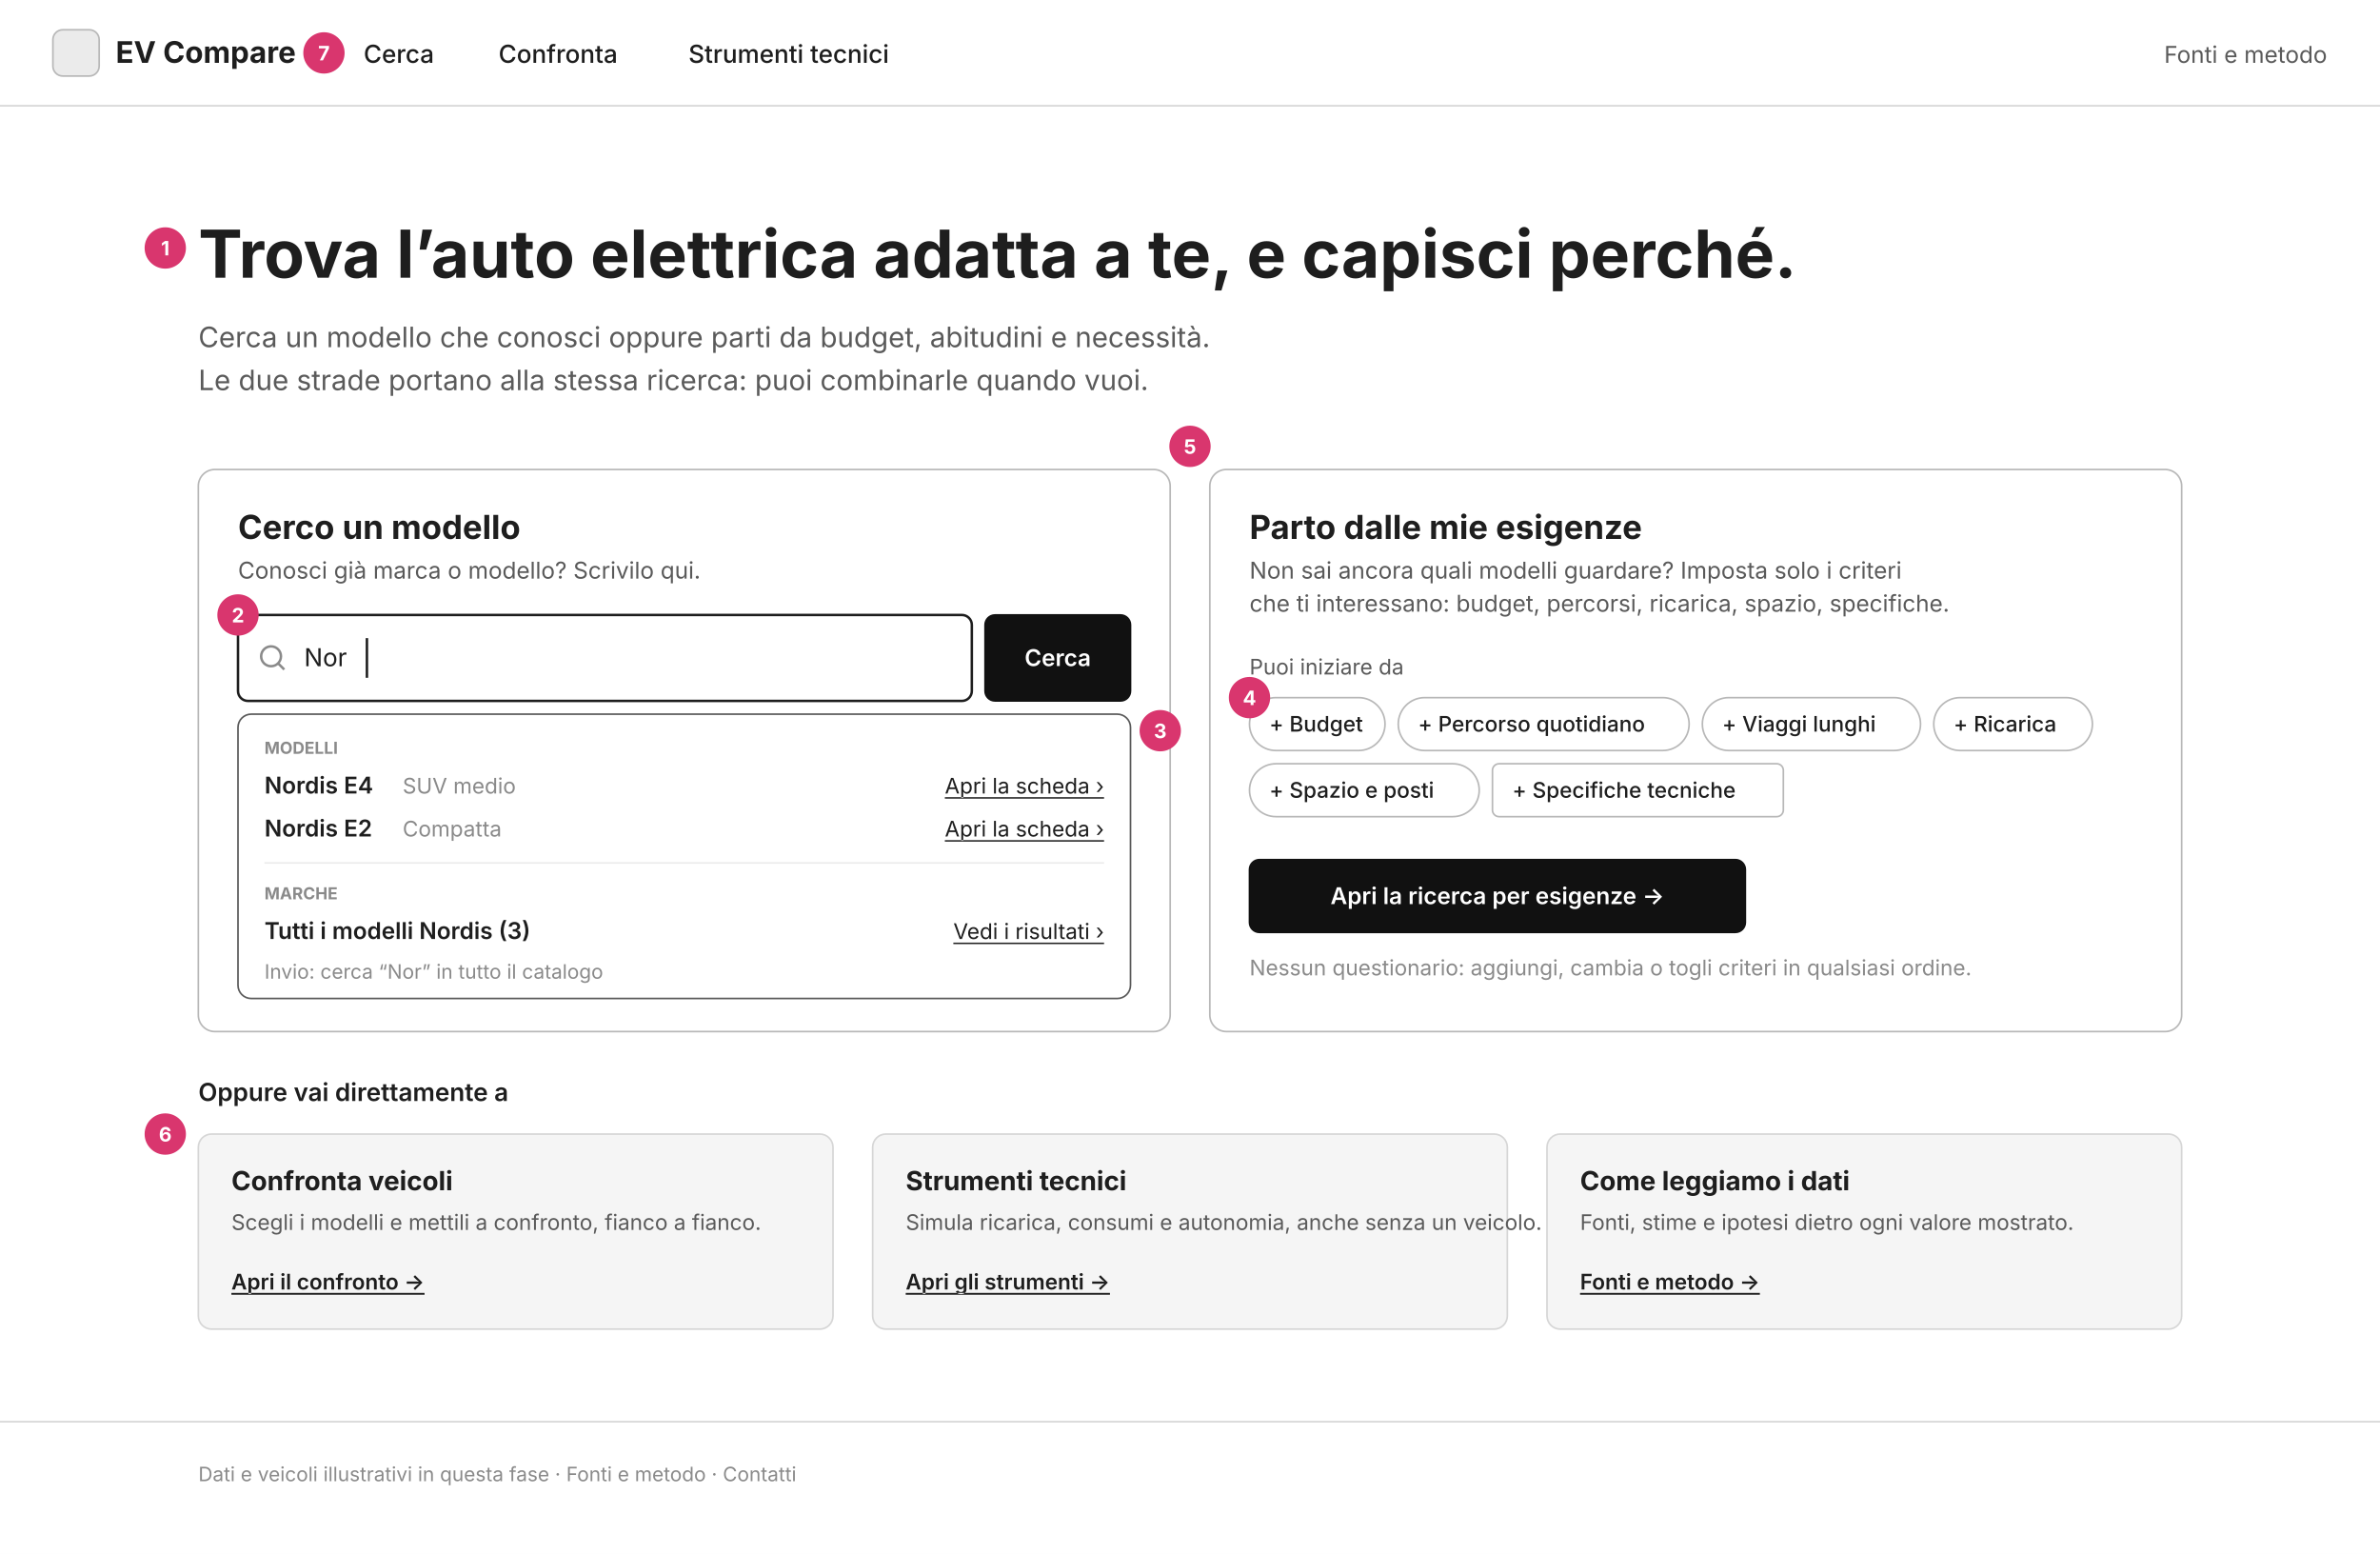
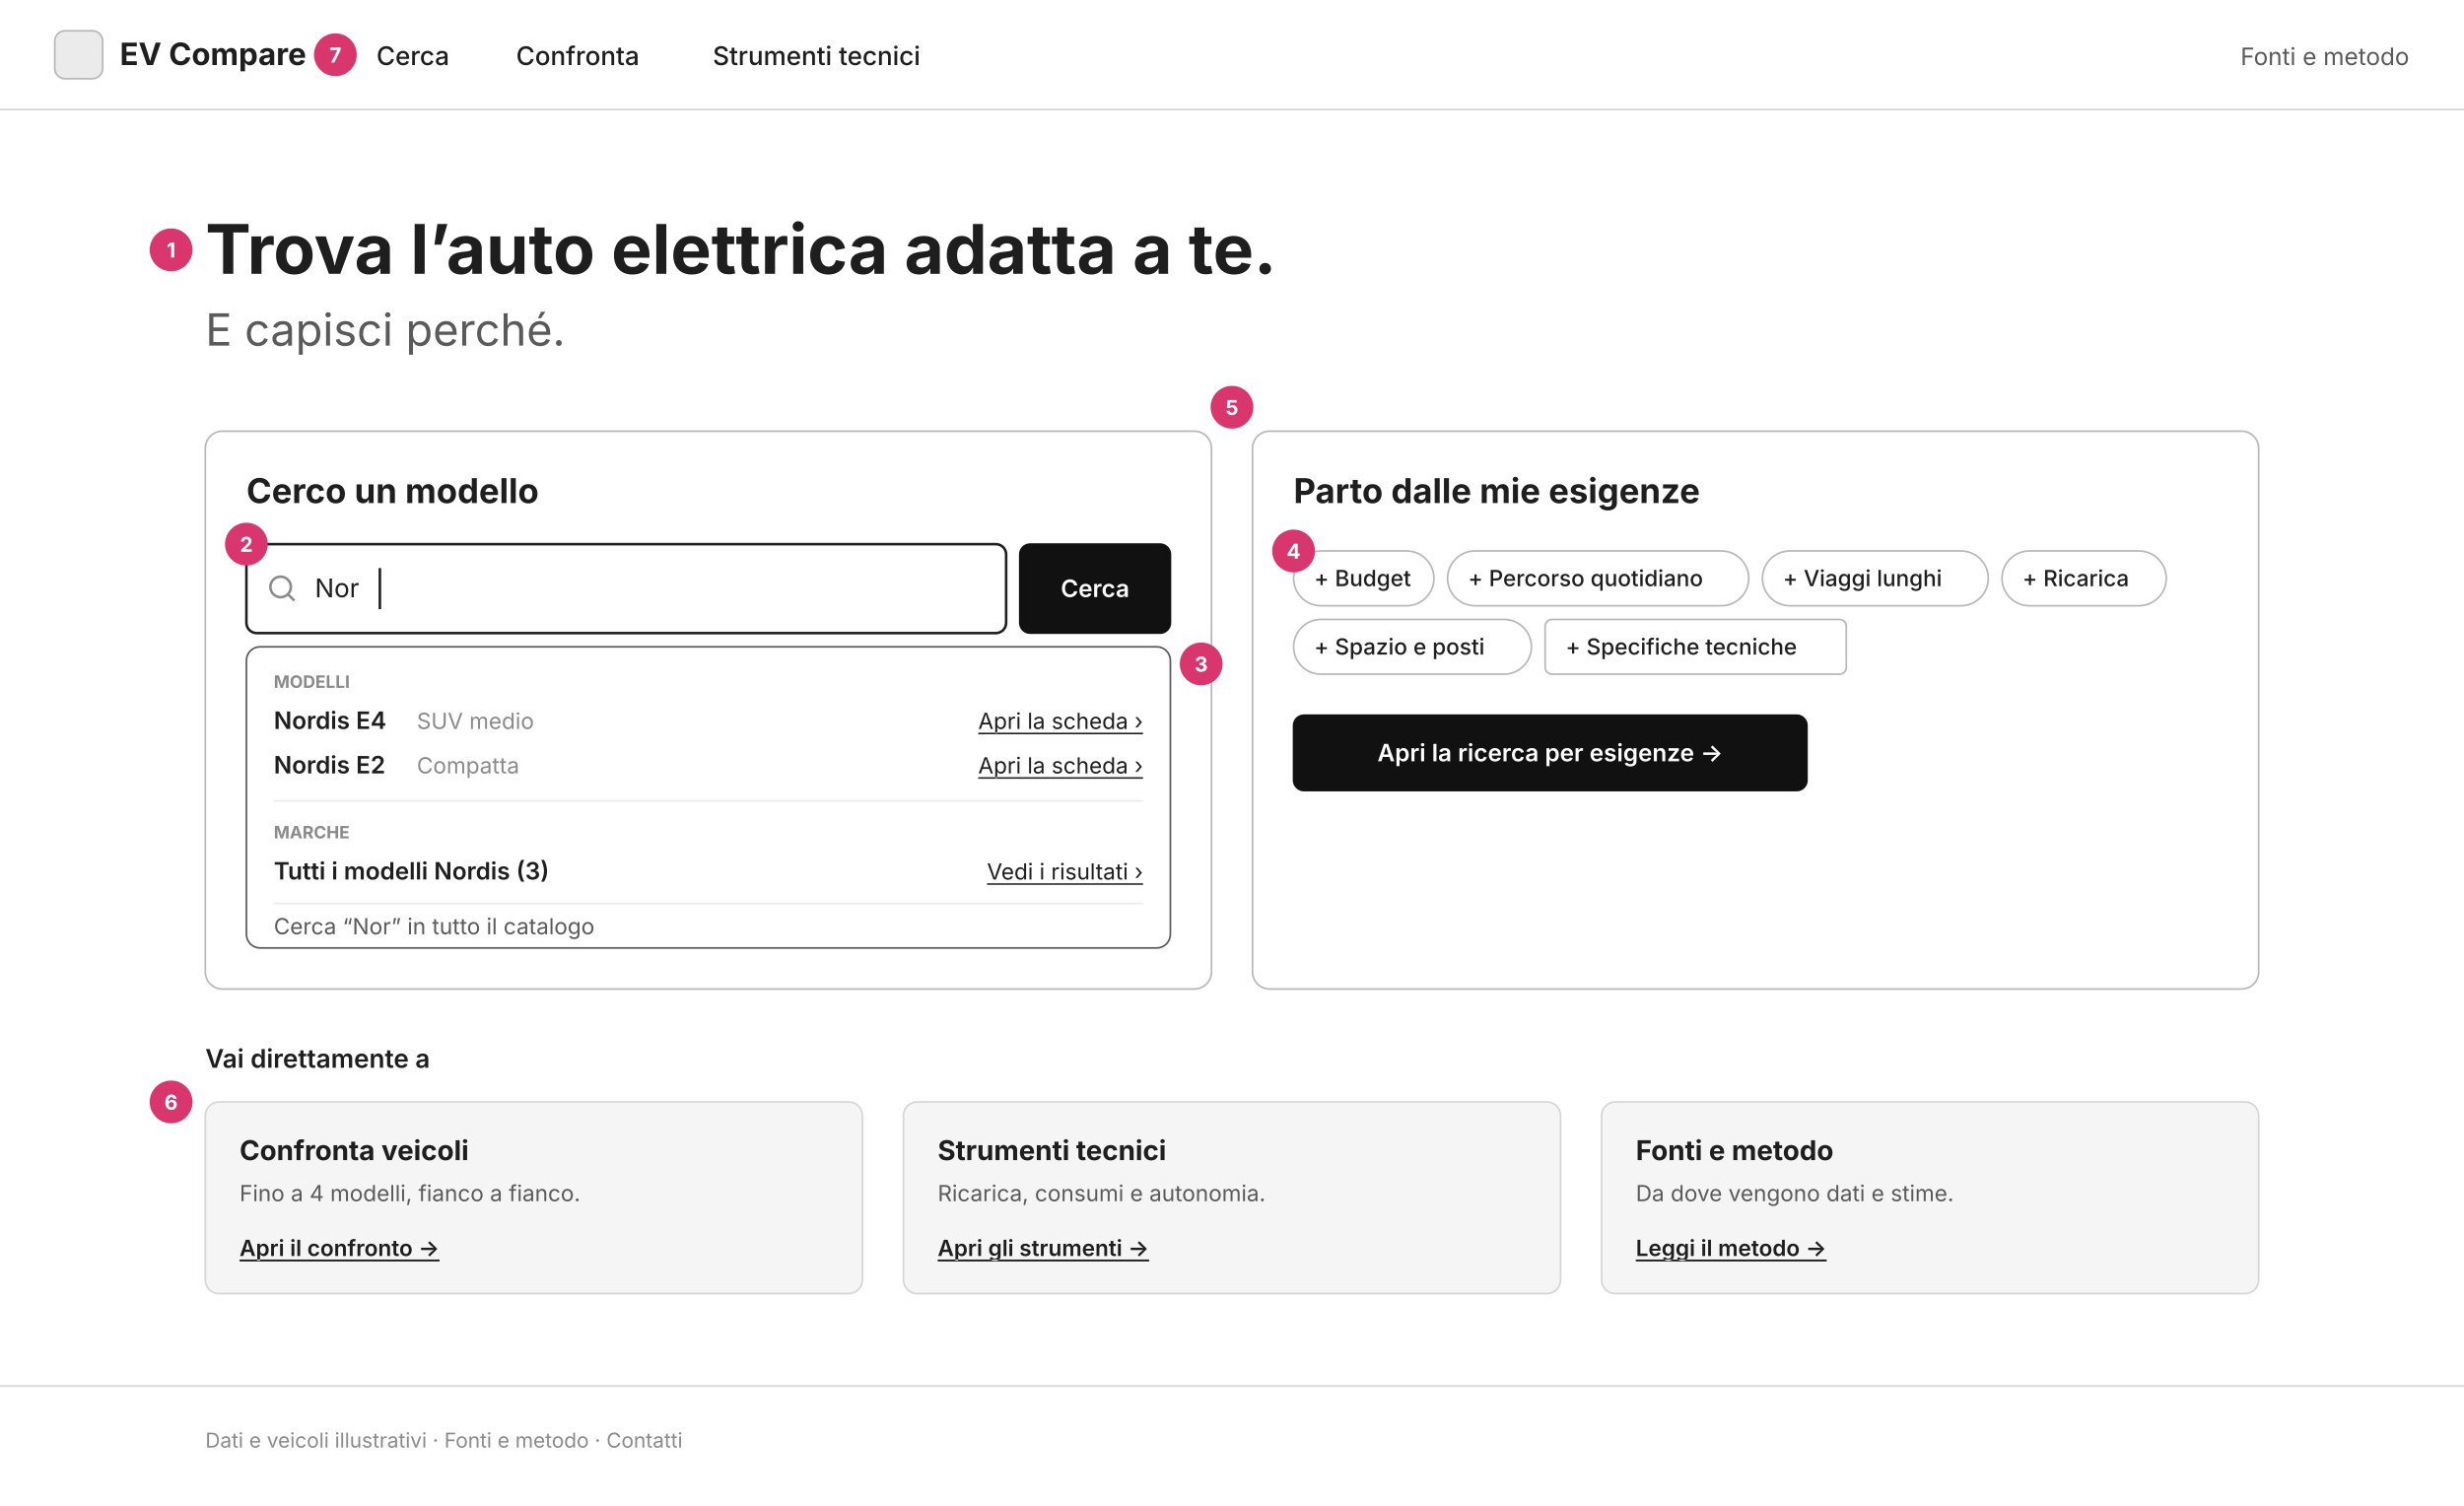
- <svg xmlns="http://www.w3.org/2000/svg" width="1440" height="940" viewBox="0 0 1440 940">
-   <rect id="Frame background" x="0" y="0" width="1440" height="940" fill="#FFFFFF" />
+ <svg xmlns="http://www.w3.org/2000/svg" width="1440" height="880" viewBox="0 0 1440 880">
+   <rect id="Frame background" x="0" y="0" width="1440" height="880" fill="#FFFFFF" />
  <g id="Landing Page">
    <g id="Navigation">
      <rect id="rect-1" x="0" y="0" width="1440" height="64" fill="#FFFFFF" />
      <line id="line-2" x1="0" y1="64" x2="1440" y2="64" stroke="#D6D6D6" stroke-width="1" />
      <rect id="Logo placeholder" x="32" y="18" width="28" height="28" fill="#EBEBEB" rx="6" stroke="#B8B8B8" stroke-width="1" />
      <text id="Product name" x="70" y="38" font-family="Inter, Arial, Helvetica, sans-serif" font-size="18" font-weight="700" fill="#1E1E1E">EV Compare</text>
      <text id="Nav: Cerca" x="220" y="38" font-family="Inter, Arial, Helvetica, sans-serif" font-size="15" font-weight="500" fill="#1E1E1E">Cerca</text>
      <text id="Nav: Confronta" x="301.625" y="38" font-family="Inter, Arial, Helvetica, sans-serif" font-size="15" font-weight="500" fill="#1E1E1E">Confronta</text>
      <text id="Nav: Strumenti tecnici" x="416.55" y="38" font-family="Inter, Arial, Helvetica, sans-serif" font-size="15" font-weight="500" fill="#1E1E1E">Strumenti tecnici</text>
      <text id="Nav: Fonti e metodo" x="1408" y="38" font-family="Inter, Arial, Helvetica, sans-serif" font-size="14" font-weight="400" fill="#5A5A5A" text-anchor="end">Fonti e metodo</text>
    </g>
    <g id="Purpose">
-       <text id="Text: Trova l’auto elettrica adatt" x="120" y="168" font-family="Inter, Arial, Helvetica, sans-serif" font-size="40" font-weight="700" fill="#1E1E1E">Trova l’auto elettrica adatta a te, e capisci perché.</text>
-       <text id="Text: Cerca un modello che conosci" x="120" y="210" font-family="Inter, Arial, Helvetica, sans-serif" font-size="17" font-weight="400" fill="#5A5A5A">Cerca un modello che conosci oppure parti da budget, abitudini e necessità.</text>
-       <text id="Text: Le due strade portano alla s" x="120" y="236" font-family="Inter, Arial, Helvetica, sans-serif" font-size="17" font-weight="400" fill="#5A5A5A">Le due strade portano alla stessa ricerca: puoi combinarle quando vuoi.</text>
+       <text id="Text: Trova l’auto elettrica adatt" x="120" y="160" font-family="Inter, Arial, Helvetica, sans-serif" font-size="40" font-weight="700" fill="#1E1E1E">Trova l’auto elettrica adatta a te.</text>
+       <text id="Text: E capisci perché." x="120" y="202" font-family="Inter, Arial, Helvetica, sans-serif" font-size="26" font-weight="400" fill="#5A5A5A">E capisci perché.</text>
    </g>
    <g id="Entry: search a model">
-       <rect id="rect-3" x="120" y="284" width="588" height="340" fill="#FFFFFF" rx="10" stroke="#B8B8B8" stroke-width="1" />
-       <text id="Text: Cerco un modello" x="144" y="326" font-family="Inter, Arial, Helvetica, sans-serif" font-size="20" font-weight="700" fill="#1E1E1E">Cerco un modello</text>
-       <text id="Text: Conosci già marca o modello?" x="144" y="350" font-family="Inter, Arial, Helvetica, sans-serif" font-size="14" font-weight="400" fill="#5A5A5A">Conosci già marca o modello? Scrivilo qui.</text>
+       <rect id="rect-3" x="120" y="252" width="588" height="326" fill="#FFFFFF" rx="10" stroke="#B8B8B8" stroke-width="1" />
+       <text id="Text: Cerco un modello" x="144" y="294" font-family="Inter, Arial, Helvetica, sans-serif" font-size="20" font-weight="700" fill="#1E1E1E">Cerco un modello</text>
      <g id="Search: make or model (typing)">
-         <rect id="rect-4" x="144" y="372" width="444" height="52" fill="#FFFFFF" rx="6" stroke="#1E1E1E" stroke-width="1.5" />
-         <circle id="circle-5" cx="164" cy="397" r="6" fill="none" stroke="#8A8A8A" stroke-width="1.5" />
-         <line id="line-6" x1="168" y1="401" x2="172" y2="405" stroke="#8A8A8A" stroke-width="1.5" />
-         <text id="Text: Nor" x="184" y="403" font-family="Inter, Arial, Helvetica, sans-serif" font-size="15" font-weight="400" fill="#1E1E1E">Nor</text>
+         <rect id="rect-4" x="144" y="318" width="444" height="52" fill="#FFFFFF" rx="6" stroke="#1E1E1E" stroke-width="1.5" />
+         <circle id="circle-5" cx="164" cy="343" r="6" fill="none" stroke="#8A8A8A" stroke-width="1.5" />
+         <line id="line-6" x1="168" y1="347" x2="172" y2="351" stroke="#8A8A8A" stroke-width="1.5" />
+         <text id="Text: Nor" x="184" y="349" font-family="Inter, Arial, Helvetica, sans-serif" font-size="15" font-weight="400" fill="#1E1E1E">Nor</text>
      </g>
-       <line id="Caret" x1="222" y1="386" x2="222" y2="410" stroke="#1E1E1E" stroke-width="1.5" />
+       <line id="Caret" x1="222" y1="332" x2="222" y2="356" stroke="#1E1E1E" stroke-width="1.5" />
      <g id="Button: Cerca">
-         <rect id="rect-7" x="596" y="372" width="88" height="52" fill="#111111" rx="6" stroke="#111111" stroke-width="1" />
-         <text id="Text: Cerca" x="640" y="402.9" font-family="Inter, Arial, Helvetica, sans-serif" font-size="14" font-weight="600" fill="#FFFFFF" text-anchor="middle">Cerca</text>
+         <rect id="rect-7" x="596" y="318" width="88" height="52" fill="#111111" rx="6" stroke="#111111" stroke-width="1" />
+         <text id="Text: Cerca" x="640" y="348.9" font-family="Inter, Arial, Helvetica, sans-serif" font-size="14" font-weight="600" fill="#FFFFFF" text-anchor="middle">Cerca</text>
      </g>
      <g id="Typeahead suggestions">
-         <rect id="rect-8" x="144" y="432" width="540" height="172" fill="#FFFFFF" rx="8" stroke="#5A5A5A" stroke-width="1" />
-         <text id="Text: MODELLI" x="160" y="456" font-family="Inter, Arial, Helvetica, sans-serif" font-size="10" font-weight="700" fill="#8A8A8A">MODELLI</text>
-         <text id="Text: Nordis E4" x="160" y="480" font-family="Inter, Arial, Helvetica, sans-serif" font-size="14" font-weight="600" fill="#1E1E1E">Nordis E4</text>
-         <text id="Text: SUV medio" x="243.6" y="480" font-family="Inter, Arial, Helvetica, sans-serif" font-size="13" font-weight="400" fill="#8A8A8A">SUV medio</text>
-         <text id="Text: Apri la scheda ›" x="668" y="480" font-family="Inter, Arial, Helvetica, sans-serif" font-size="13" font-weight="400" fill="#1E1E1E" text-anchor="end" text-decoration="underline">Apri la scheda ›</text>
-         <text id="Text: Nordis E2" x="160" y="506" font-family="Inter, Arial, Helvetica, sans-serif" font-size="14" font-weight="600" fill="#1E1E1E">Nordis E2</text>
-         <text id="Text: Compatta" x="243.6" y="506" font-family="Inter, Arial, Helvetica, sans-serif" font-size="13" font-weight="400" fill="#8A8A8A">Compatta</text>
-         <text id="Text: Apri la scheda ›" x="668" y="506" font-family="Inter, Arial, Helvetica, sans-serif" font-size="13" font-weight="400" fill="#1E1E1E" text-anchor="end" text-decoration="underline">Apri la scheda ›</text>
-         <line id="line-9" x1="160" y1="522" x2="668" y2="522" stroke="#EBEBEB" stroke-width="1" />
-         <text id="Text: MARCHE" x="160" y="544" font-family="Inter, Arial, Helvetica, sans-serif" font-size="10" font-weight="700" fill="#8A8A8A">MARCHE</text>
-         <text id="Text: Tutti i modelli Nordis (3)" x="160" y="568" font-family="Inter, Arial, Helvetica, sans-serif" font-size="14" font-weight="600" fill="#1E1E1E">Tutti i modelli Nordis (3)</text>
-         <text id="Text: Vedi i risultati ›" x="668" y="568" font-family="Inter, Arial, Helvetica, sans-serif" font-size="13" font-weight="400" fill="#1E1E1E" text-anchor="end" text-decoration="underline">Vedi i risultati ›</text>
-         <text id="Text: Invio: cerca “Nor” in tutto " x="160" y="592" font-family="Inter, Arial, Helvetica, sans-serif" font-size="12" font-weight="400" fill="#8A8A8A">Invio: cerca “Nor” in tutto il catalogo</text>
+         <rect id="rect-8" x="144" y="378" width="540" height="176" fill="#FFFFFF" rx="8" stroke="#5A5A5A" stroke-width="1" />
+         <text id="Text: MODELLI" x="160" y="402" font-family="Inter, Arial, Helvetica, sans-serif" font-size="10" font-weight="700" fill="#8A8A8A">MODELLI</text>
+         <text id="Text: Nordis E4" x="160" y="426" font-family="Inter, Arial, Helvetica, sans-serif" font-size="14" font-weight="600" fill="#1E1E1E">Nordis E4</text>
+         <text id="Text: SUV medio" x="243.6" y="426" font-family="Inter, Arial, Helvetica, sans-serif" font-size="13" font-weight="400" fill="#8A8A8A">SUV medio</text>
+         <text id="Text: Apri la scheda ›" x="668" y="426" font-family="Inter, Arial, Helvetica, sans-serif" font-size="13" font-weight="400" fill="#1E1E1E" text-anchor="end" text-decoration="underline">Apri la scheda ›</text>
+         <text id="Text: Nordis E2" x="160" y="452" font-family="Inter, Arial, Helvetica, sans-serif" font-size="14" font-weight="600" fill="#1E1E1E">Nordis E2</text>
+         <text id="Text: Compatta" x="243.6" y="452" font-family="Inter, Arial, Helvetica, sans-serif" font-size="13" font-weight="400" fill="#8A8A8A">Compatta</text>
+         <text id="Text: Apri la scheda ›" x="668" y="452" font-family="Inter, Arial, Helvetica, sans-serif" font-size="13" font-weight="400" fill="#1E1E1E" text-anchor="end" text-decoration="underline">Apri la scheda ›</text>
+         <line id="line-9" x1="160" y1="468" x2="668" y2="468" stroke="#EBEBEB" stroke-width="1" />
+         <text id="Text: MARCHE" x="160" y="490" font-family="Inter, Arial, Helvetica, sans-serif" font-size="10" font-weight="700" fill="#8A8A8A">MARCHE</text>
+         <text id="Text: Tutti i modelli Nordis (3)" x="160" y="514" font-family="Inter, Arial, Helvetica, sans-serif" font-size="14" font-weight="600" fill="#1E1E1E">Tutti i modelli Nordis (3)</text>
+         <text id="Text: Vedi i risultati ›" x="668" y="514" font-family="Inter, Arial, Helvetica, sans-serif" font-size="13" font-weight="400" fill="#1E1E1E" text-anchor="end" text-decoration="underline">Vedi i risultati ›</text>
+         <line id="line-10" x1="160" y1="528" x2="668" y2="528" stroke="#EBEBEB" stroke-width="1" />
+         <text id="Text: Cerca “Nor” in tutto il cata" x="160" y="546" font-family="Inter, Arial, Helvetica, sans-serif" font-size="13" font-weight="400" fill="#5A5A5A">Cerca “Nor” in tutto il catalogo</text>
      </g>
    </g>
    <g id="Entry: search by needs">
-       <rect id="rect-10" x="732" y="284" width="588" height="340" fill="#FFFFFF" rx="10" stroke="#B8B8B8" stroke-width="1" />
-       <text id="Text: Parto dalle mie esigenze" x="756" y="326" font-family="Inter, Arial, Helvetica, sans-serif" font-size="20" font-weight="700" fill="#1E1E1E">Parto dalle mie esigenze</text>
-       <text id="Text: Non sai ancora quali modelli" x="756" y="350" font-family="Inter, Arial, Helvetica, sans-serif" font-size="14" font-weight="400" fill="#5A5A5A">Non sai ancora quali modelli guardare? Imposta solo i criteri</text>
-       <text id="Text: che ti interessano: budget, " x="756" y="370" font-family="Inter, Arial, Helvetica, sans-serif" font-size="14" font-weight="400" fill="#5A5A5A">che ti interessano: budget, percorsi, ricarica, spazio, specifiche.</text>
-       <text id="Text: Puoi iniziare da" x="756" y="408" font-family="Inter, Arial, Helvetica, sans-serif" font-size="13" font-weight="400" fill="#5A5A5A">Puoi iniziare da</text>
+       <rect id="rect-11" x="732" y="252" width="588" height="326" fill="#FFFFFF" rx="10" stroke="#B8B8B8" stroke-width="1" />
+       <text id="Text: Parto dalle mie esigenze" x="756" y="294" font-family="Inter, Arial, Helvetica, sans-serif" font-size="20" font-weight="700" fill="#1E1E1E">Parto dalle mie esigenze</text>
      <g id="Chip: + Budget">
-         <rect id="rect-12" x="756" y="422" width="82" height="32" fill="#FFFFFF" rx="16" stroke="#B8B8B8" stroke-width="1" />
-         <text id="Text: + Budget" x="768" y="442.55" font-family="Inter, Arial, Helvetica, sans-serif" font-size="13" font-weight="500" fill="#1E1E1E">+ Budget</text>
+         <rect id="rect-13" x="756" y="322" width="82" height="32" fill="#FFFFFF" rx="16" stroke="#B8B8B8" stroke-width="1" />
+         <text id="Text: + Budget" x="768" y="342.55" font-family="Inter, Arial, Helvetica, sans-serif" font-size="13" font-weight="500" fill="#1E1E1E">+ Budget</text>
      </g>
      <g id="Chip: + Percorso quotidiano">
-         <rect id="rect-14" x="846" y="422" width="176" height="32" fill="#FFFFFF" rx="16" stroke="#B8B8B8" stroke-width="1" />
-         <text id="Text: + Percorso quotidiano" x="858" y="442.55" font-family="Inter, Arial, Helvetica, sans-serif" font-size="13" font-weight="500" fill="#1E1E1E">+ Percorso quotidiano</text>
+         <rect id="rect-15" x="846" y="322" width="176" height="32" fill="#FFFFFF" rx="16" stroke="#B8B8B8" stroke-width="1" />
+         <text id="Text: + Percorso quotidiano" x="858" y="342.55" font-family="Inter, Arial, Helvetica, sans-serif" font-size="13" font-weight="500" fill="#1E1E1E">+ Percorso quotidiano</text>
      </g>
      <g id="Chip: + Viaggi lunghi">
-         <rect id="rect-16" x="1030" y="422" width="132" height="32" fill="#FFFFFF" rx="16" stroke="#B8B8B8" stroke-width="1" />
-         <text id="Text: + Viaggi lunghi" x="1042" y="442.55" font-family="Inter, Arial, Helvetica, sans-serif" font-size="13" font-weight="500" fill="#1E1E1E">+ Viaggi lunghi</text>
+         <rect id="rect-17" x="1030" y="322" width="132" height="32" fill="#FFFFFF" rx="16" stroke="#B8B8B8" stroke-width="1" />
+         <text id="Text: + Viaggi lunghi" x="1042" y="342.55" font-family="Inter, Arial, Helvetica, sans-serif" font-size="13" font-weight="500" fill="#1E1E1E">+ Viaggi lunghi</text>
      </g>
      <g id="Chip: + Ricarica">
-         <rect id="rect-18" x="1170" y="422" width="96" height="32" fill="#FFFFFF" rx="16" stroke="#B8B8B8" stroke-width="1" />
-         <text id="Text: + Ricarica" x="1182" y="442.55" font-family="Inter, Arial, Helvetica, sans-serif" font-size="13" font-weight="500" fill="#1E1E1E">+ Ricarica</text>
+         <rect id="rect-19" x="1170" y="322" width="96" height="32" fill="#FFFFFF" rx="16" stroke="#B8B8B8" stroke-width="1" />
+         <text id="Text: + Ricarica" x="1182" y="342.55" font-family="Inter, Arial, Helvetica, sans-serif" font-size="13" font-weight="500" fill="#1E1E1E">+ Ricarica</text>
      </g>
      <g id="Chip: + Spazio e posti">
-         <rect id="rect-20" x="756" y="462" width="139" height="32" fill="#FFFFFF" rx="16" stroke="#B8B8B8" stroke-width="1" />
-         <text id="Text: + Spazio e posti" x="768" y="482.55" font-family="Inter, Arial, Helvetica, sans-serif" font-size="13" font-weight="500" fill="#1E1E1E">+ Spazio e posti</text>
+         <rect id="rect-21" x="756" y="362" width="139" height="32" fill="#FFFFFF" rx="16" stroke="#B8B8B8" stroke-width="1" />
+         <text id="Text: + Spazio e posti" x="768" y="382.55" font-family="Inter, Arial, Helvetica, sans-serif" font-size="13" font-weight="500" fill="#1E1E1E">+ Spazio e posti</text>
      </g>
      <g id="Chip: + Specifiche tecniche">
-         <rect id="rect-22" x="903" y="462" width="176" height="32" fill="#FFFFFF" rx="4" stroke="#B8B8B8" stroke-width="1" />
-         <text id="Text: + Specifiche tecniche" x="915" y="482.55" font-family="Inter, Arial, Helvetica, sans-serif" font-size="13" font-weight="500" fill="#1E1E1E">+ Specifiche tecniche</text>
+         <rect id="rect-23" x="903" y="362" width="176" height="32" fill="#FFFFFF" rx="4" stroke="#B8B8B8" stroke-width="1" />
+         <text id="Text: + Specifiche tecniche" x="915" y="382.55" font-family="Inter, Arial, Helvetica, sans-serif" font-size="13" font-weight="500" fill="#1E1E1E">+ Specifiche tecniche</text>
      </g>
      <g id="Button: Apri la ricerca per esigenze →">
-         <rect id="rect-23" x="756" y="520" width="300" height="44" fill="#111111" rx="6" stroke="#111111" stroke-width="1" />
-         <text id="Text: Apri la ricerca per esigenze" x="906" y="546.9" font-family="Inter, Arial, Helvetica, sans-serif" font-size="14" font-weight="600" fill="#FFFFFF" text-anchor="middle">Apri la ricerca per esigenze →</text>
+         <rect id="rect-24" x="756" y="418" width="300" height="44" fill="#111111" rx="6" stroke="#111111" stroke-width="1" />
+         <text id="Text: Apri la ricerca per esigenze" x="906" y="444.9" font-family="Inter, Arial, Helvetica, sans-serif" font-size="14" font-weight="600" fill="#FFFFFF" text-anchor="middle">Apri la ricerca per esigenze →</text>
      </g>
-       <text id="Text: Nessun questionario: aggiung" x="756" y="590" font-family="Inter, Arial, Helvetica, sans-serif" font-size="13" font-weight="400" fill="#8A8A8A">Nessun questionario: aggiungi, cambia o togli criteri in qualsiasi ordine.</text>
    </g>
    <g id="Direct access">
-       <text id="Text: Oppure vai direttamente a" x="120" y="666" font-family="Inter, Arial, Helvetica, sans-serif" font-size="15" font-weight="600" fill="#1E1E1E">Oppure vai direttamente a</text>
+       <text id="Text: Vai direttamente a" x="120" y="624" font-family="Inter, Arial, Helvetica, sans-serif" font-size="15" font-weight="600" fill="#1E1E1E">Vai direttamente a</text>
      <g id="Direct access: Confronta veicoli">
-         <rect id="rect-24" x="120" y="686" width="384" height="118" fill="#F5F5F5" rx="8" stroke="#D6D6D6" stroke-width="1" />
-         <text id="Text: Confronta veicoli" x="140" y="720" font-family="Inter, Arial, Helvetica, sans-serif" font-size="16" font-weight="700" fill="#1E1E1E">Confronta veicoli</text>
-         <text id="Text: Scegli i modelli e mettili a" x="140" y="744" font-family="Inter, Arial, Helvetica, sans-serif" font-size="13" font-weight="400" fill="#5A5A5A">Scegli i modelli e mettili a confronto, fianco a fianco.</text>
-         <text id="Text: Apri il confronto →" x="140" y="780" font-family="Inter, Arial, Helvetica, sans-serif" font-size="13" font-weight="600" fill="#1E1E1E" text-decoration="underline">Apri il confronto →</text>
+         <rect id="rect-25" x="120" y="644" width="384" height="112" fill="#F5F5F5" rx="8" stroke="#D6D6D6" stroke-width="1" />
+         <text id="Text: Confronta veicoli" x="140" y="678" font-family="Inter, Arial, Helvetica, sans-serif" font-size="16" font-weight="700" fill="#1E1E1E">Confronta veicoli</text>
+         <text id="Text: Fino a 4 modelli, fianco a f" x="140" y="702" font-family="Inter, Arial, Helvetica, sans-serif" font-size="13" font-weight="400" fill="#5A5A5A">Fino a 4 modelli, fianco a fianco.</text>
+         <text id="Text: Apri il confronto →" x="140" y="734" font-family="Inter, Arial, Helvetica, sans-serif" font-size="13" font-weight="600" fill="#1E1E1E" text-decoration="underline">Apri il confronto →</text>
      </g>
      <g id="Direct access: Strumenti tecnici">
-         <rect id="rect-25" x="528" y="686" width="384" height="118" fill="#F5F5F5" rx="8" stroke="#D6D6D6" stroke-width="1" />
-         <text id="Text: Strumenti tecnici" x="548" y="720" font-family="Inter, Arial, Helvetica, sans-serif" font-size="16" font-weight="700" fill="#1E1E1E">Strumenti tecnici</text>
-         <text id="Text: Simula ricarica, consumi e a" x="548" y="744" font-family="Inter, Arial, Helvetica, sans-serif" font-size="13" font-weight="400" fill="#5A5A5A">Simula ricarica, consumi e autonomia, anche senza un veicolo.</text>
-         <text id="Text: Apri gli strumenti →" x="548" y="780" font-family="Inter, Arial, Helvetica, sans-serif" font-size="13" font-weight="600" fill="#1E1E1E" text-decoration="underline">Apri gli strumenti →</text>
+         <rect id="rect-26" x="528" y="644" width="384" height="112" fill="#F5F5F5" rx="8" stroke="#D6D6D6" stroke-width="1" />
+         <text id="Text: Strumenti tecnici" x="548" y="678" font-family="Inter, Arial, Helvetica, sans-serif" font-size="16" font-weight="700" fill="#1E1E1E">Strumenti tecnici</text>
+         <text id="Text: Ricarica, consumi e autonomi" x="548" y="702" font-family="Inter, Arial, Helvetica, sans-serif" font-size="13" font-weight="400" fill="#5A5A5A">Ricarica, consumi e autonomia.</text>
+         <text id="Text: Apri gli strumenti →" x="548" y="734" font-family="Inter, Arial, Helvetica, sans-serif" font-size="13" font-weight="600" fill="#1E1E1E" text-decoration="underline">Apri gli strumenti →</text>
      </g>
-       <g id="Direct access: Come leggiamo i dati">
-         <rect id="rect-26" x="936" y="686" width="384" height="118" fill="#F5F5F5" rx="8" stroke="#D6D6D6" stroke-width="1" />
-         <text id="Text: Come leggiamo i dati" x="956" y="720" font-family="Inter, Arial, Helvetica, sans-serif" font-size="16" font-weight="700" fill="#1E1E1E">Come leggiamo i dati</text>
-         <text id="Text: Fonti, stime e ipotesi dietr" x="956" y="744" font-family="Inter, Arial, Helvetica, sans-serif" font-size="13" font-weight="400" fill="#5A5A5A">Fonti, stime e ipotesi dietro ogni valore mostrato.</text>
-         <text id="Text: Fonti e metodo →" x="956" y="780" font-family="Inter, Arial, Helvetica, sans-serif" font-size="13" font-weight="600" fill="#1E1E1E" text-decoration="underline">Fonti e metodo →</text>
+       <g id="Direct access: Fonti e metodo">
+         <rect id="rect-27" x="936" y="644" width="384" height="112" fill="#F5F5F5" rx="8" stroke="#D6D6D6" stroke-width="1" />
+         <text id="Text: Fonti e metodo" x="956" y="678" font-family="Inter, Arial, Helvetica, sans-serif" font-size="16" font-weight="700" fill="#1E1E1E">Fonti e metodo</text>
+         <text id="Text: Da dove vengono dati e stime" x="956" y="702" font-family="Inter, Arial, Helvetica, sans-serif" font-size="13" font-weight="400" fill="#5A5A5A">Da dove vengono dati e stime.</text>
+         <text id="Text: Leggi il metodo →" x="956" y="734" font-family="Inter, Arial, Helvetica, sans-serif" font-size="13" font-weight="600" fill="#1E1E1E" text-decoration="underline">Leggi il metodo →</text>
      </g>
    </g>
    <g id="Footer">
-       <line id="line-27" x1="0" y1="860" x2="1440" y2="860" stroke="#D6D6D6" stroke-width="1" />
-       <text id="Text: Dati e veicoli illustrativi " x="120" y="896" font-family="Inter, Arial, Helvetica, sans-serif" font-size="12" font-weight="400" fill="#8A8A8A">Dati e veicoli illustrativi in questa fase · Fonti e metodo · Contatti</text>
+       <line id="line-28" x1="0" y1="810" x2="1440" y2="810" stroke="#D6D6D6" stroke-width="1" />
+       <text id="Text: Dati e veicoli illustrativi " x="120" y="846" font-family="Inter, Arial, Helvetica, sans-serif" font-size="12" font-weight="400" fill="#8A8A8A">Dati e veicoli illustrativi · Fonti e metodo · Contatti</text>
    </g>
    <g id="Annotations">
      <g id="Annotation 1">
-         <circle id="circle-28" cx="100" cy="150" r="12" fill="#D9366E" stroke="#D9366E" stroke-width="1" />
-         <text id="Text: 1" x="100" y="154.5" font-family="Inter, Arial, Helvetica, sans-serif" font-size="12" font-weight="700" fill="#FFFFFF" text-anchor="middle">1</text>
+         <circle id="circle-29" cx="100" cy="146" r="12" fill="#D9366E" stroke="#D9366E" stroke-width="1" />
+         <text id="Text: 1" x="100" y="150.5" font-family="Inter, Arial, Helvetica, sans-serif" font-size="12" font-weight="700" fill="#FFFFFF" text-anchor="middle">1</text>
      </g>
      <g id="Annotation 2">
-         <circle id="circle-29" cx="144" cy="372" r="12" fill="#D9366E" stroke="#D9366E" stroke-width="1" />
-         <text id="Text: 2" x="144" y="376.5" font-family="Inter, Arial, Helvetica, sans-serif" font-size="12" font-weight="700" fill="#FFFFFF" text-anchor="middle">2</text>
+         <circle id="circle-30" cx="144" cy="318" r="12" fill="#D9366E" stroke="#D9366E" stroke-width="1" />
+         <text id="Text: 2" x="144" y="322.5" font-family="Inter, Arial, Helvetica, sans-serif" font-size="12" font-weight="700" fill="#FFFFFF" text-anchor="middle">2</text>
      </g>
      <g id="Annotation 3">
-         <circle id="circle-30" cx="702" cy="442" r="12" fill="#D9366E" stroke="#D9366E" stroke-width="1" />
-         <text id="Text: 3" x="702" y="446.5" font-family="Inter, Arial, Helvetica, sans-serif" font-size="12" font-weight="700" fill="#FFFFFF" text-anchor="middle">3</text>
+         <circle id="circle-31" cx="702" cy="388" r="12" fill="#D9366E" stroke="#D9366E" stroke-width="1" />
+         <text id="Text: 3" x="702" y="392.5" font-family="Inter, Arial, Helvetica, sans-serif" font-size="12" font-weight="700" fill="#FFFFFF" text-anchor="middle">3</text>
      </g>
      <g id="Annotation 4">
-         <circle id="circle-31" cx="756" cy="422" r="12" fill="#D9366E" stroke="#D9366E" stroke-width="1" />
-         <text id="Text: 4" x="756" y="426.5" font-family="Inter, Arial, Helvetica, sans-serif" font-size="12" font-weight="700" fill="#FFFFFF" text-anchor="middle">4</text>
+         <circle id="circle-32" cx="756" cy="322" r="12" fill="#D9366E" stroke="#D9366E" stroke-width="1" />
+         <text id="Text: 4" x="756" y="326.5" font-family="Inter, Arial, Helvetica, sans-serif" font-size="12" font-weight="700" fill="#FFFFFF" text-anchor="middle">4</text>
      </g>
      <g id="Annotation 5">
-         <circle id="circle-32" cx="720" cy="270" r="12" fill="#D9366E" stroke="#D9366E" stroke-width="1" />
-         <text id="Text: 5" x="720" y="274.5" font-family="Inter, Arial, Helvetica, sans-serif" font-size="12" font-weight="700" fill="#FFFFFF" text-anchor="middle">5</text>
+         <circle id="circle-33" cx="720" cy="238" r="12" fill="#D9366E" stroke="#D9366E" stroke-width="1" />
+         <text id="Text: 5" x="720" y="242.5" font-family="Inter, Arial, Helvetica, sans-serif" font-size="12" font-weight="700" fill="#FFFFFF" text-anchor="middle">5</text>
      </g>
      <g id="Annotation 6">
-         <circle id="circle-33" cx="100" cy="686" r="12" fill="#D9366E" stroke="#D9366E" stroke-width="1" />
-         <text id="Text: 6" x="100" y="690.5" font-family="Inter, Arial, Helvetica, sans-serif" font-size="12" font-weight="700" fill="#FFFFFF" text-anchor="middle">6</text>
+         <circle id="circle-34" cx="100" cy="644" r="12" fill="#D9366E" stroke="#D9366E" stroke-width="1" />
+         <text id="Text: 6" x="100" y="648.5" font-family="Inter, Arial, Helvetica, sans-serif" font-size="12" font-weight="700" fill="#FFFFFF" text-anchor="middle">6</text>
      </g>
      <g id="Annotation 7">
-         <circle id="circle-34" cx="196" cy="32" r="12" fill="#D9366E" stroke="#D9366E" stroke-width="1" />
+         <circle id="circle-35" cx="196" cy="32" r="12" fill="#D9366E" stroke="#D9366E" stroke-width="1" />
        <text id="Text: 7" x="196" y="36.5" font-family="Inter, Arial, Helvetica, sans-serif" font-size="12" font-weight="700" fill="#FFFFFF" text-anchor="middle">7</text>
      </g>
    </g>
  </g>
</svg>
